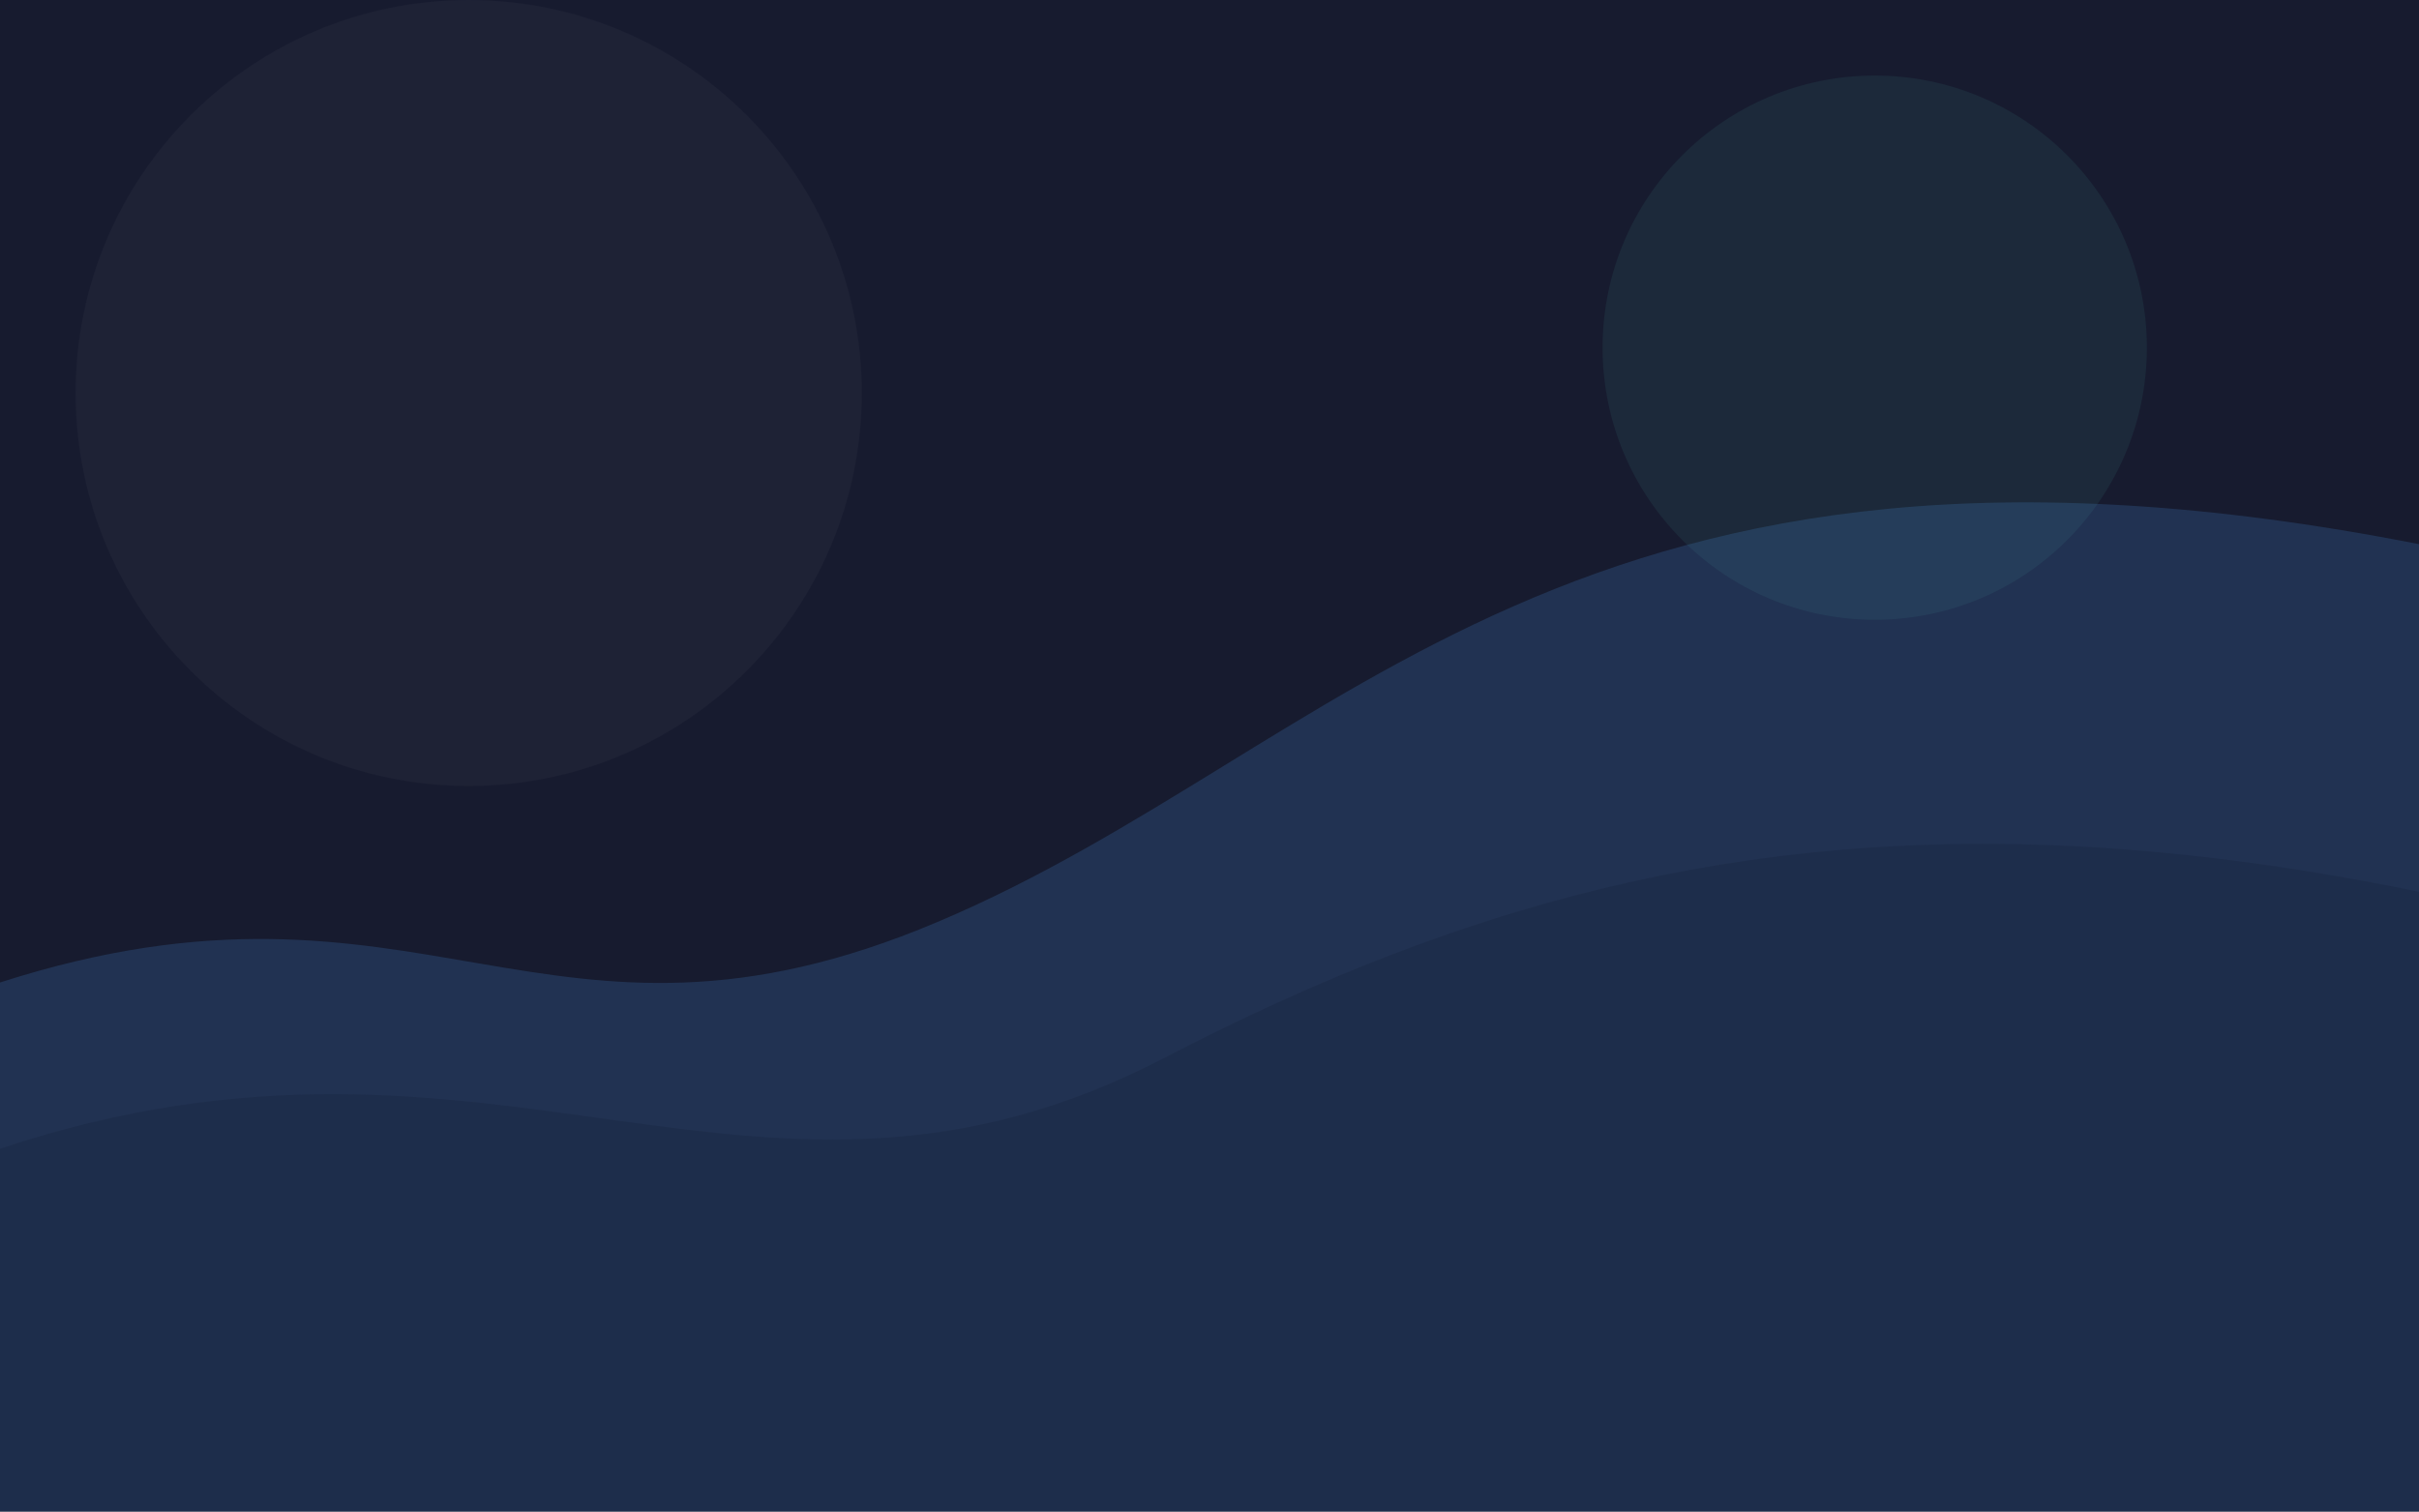
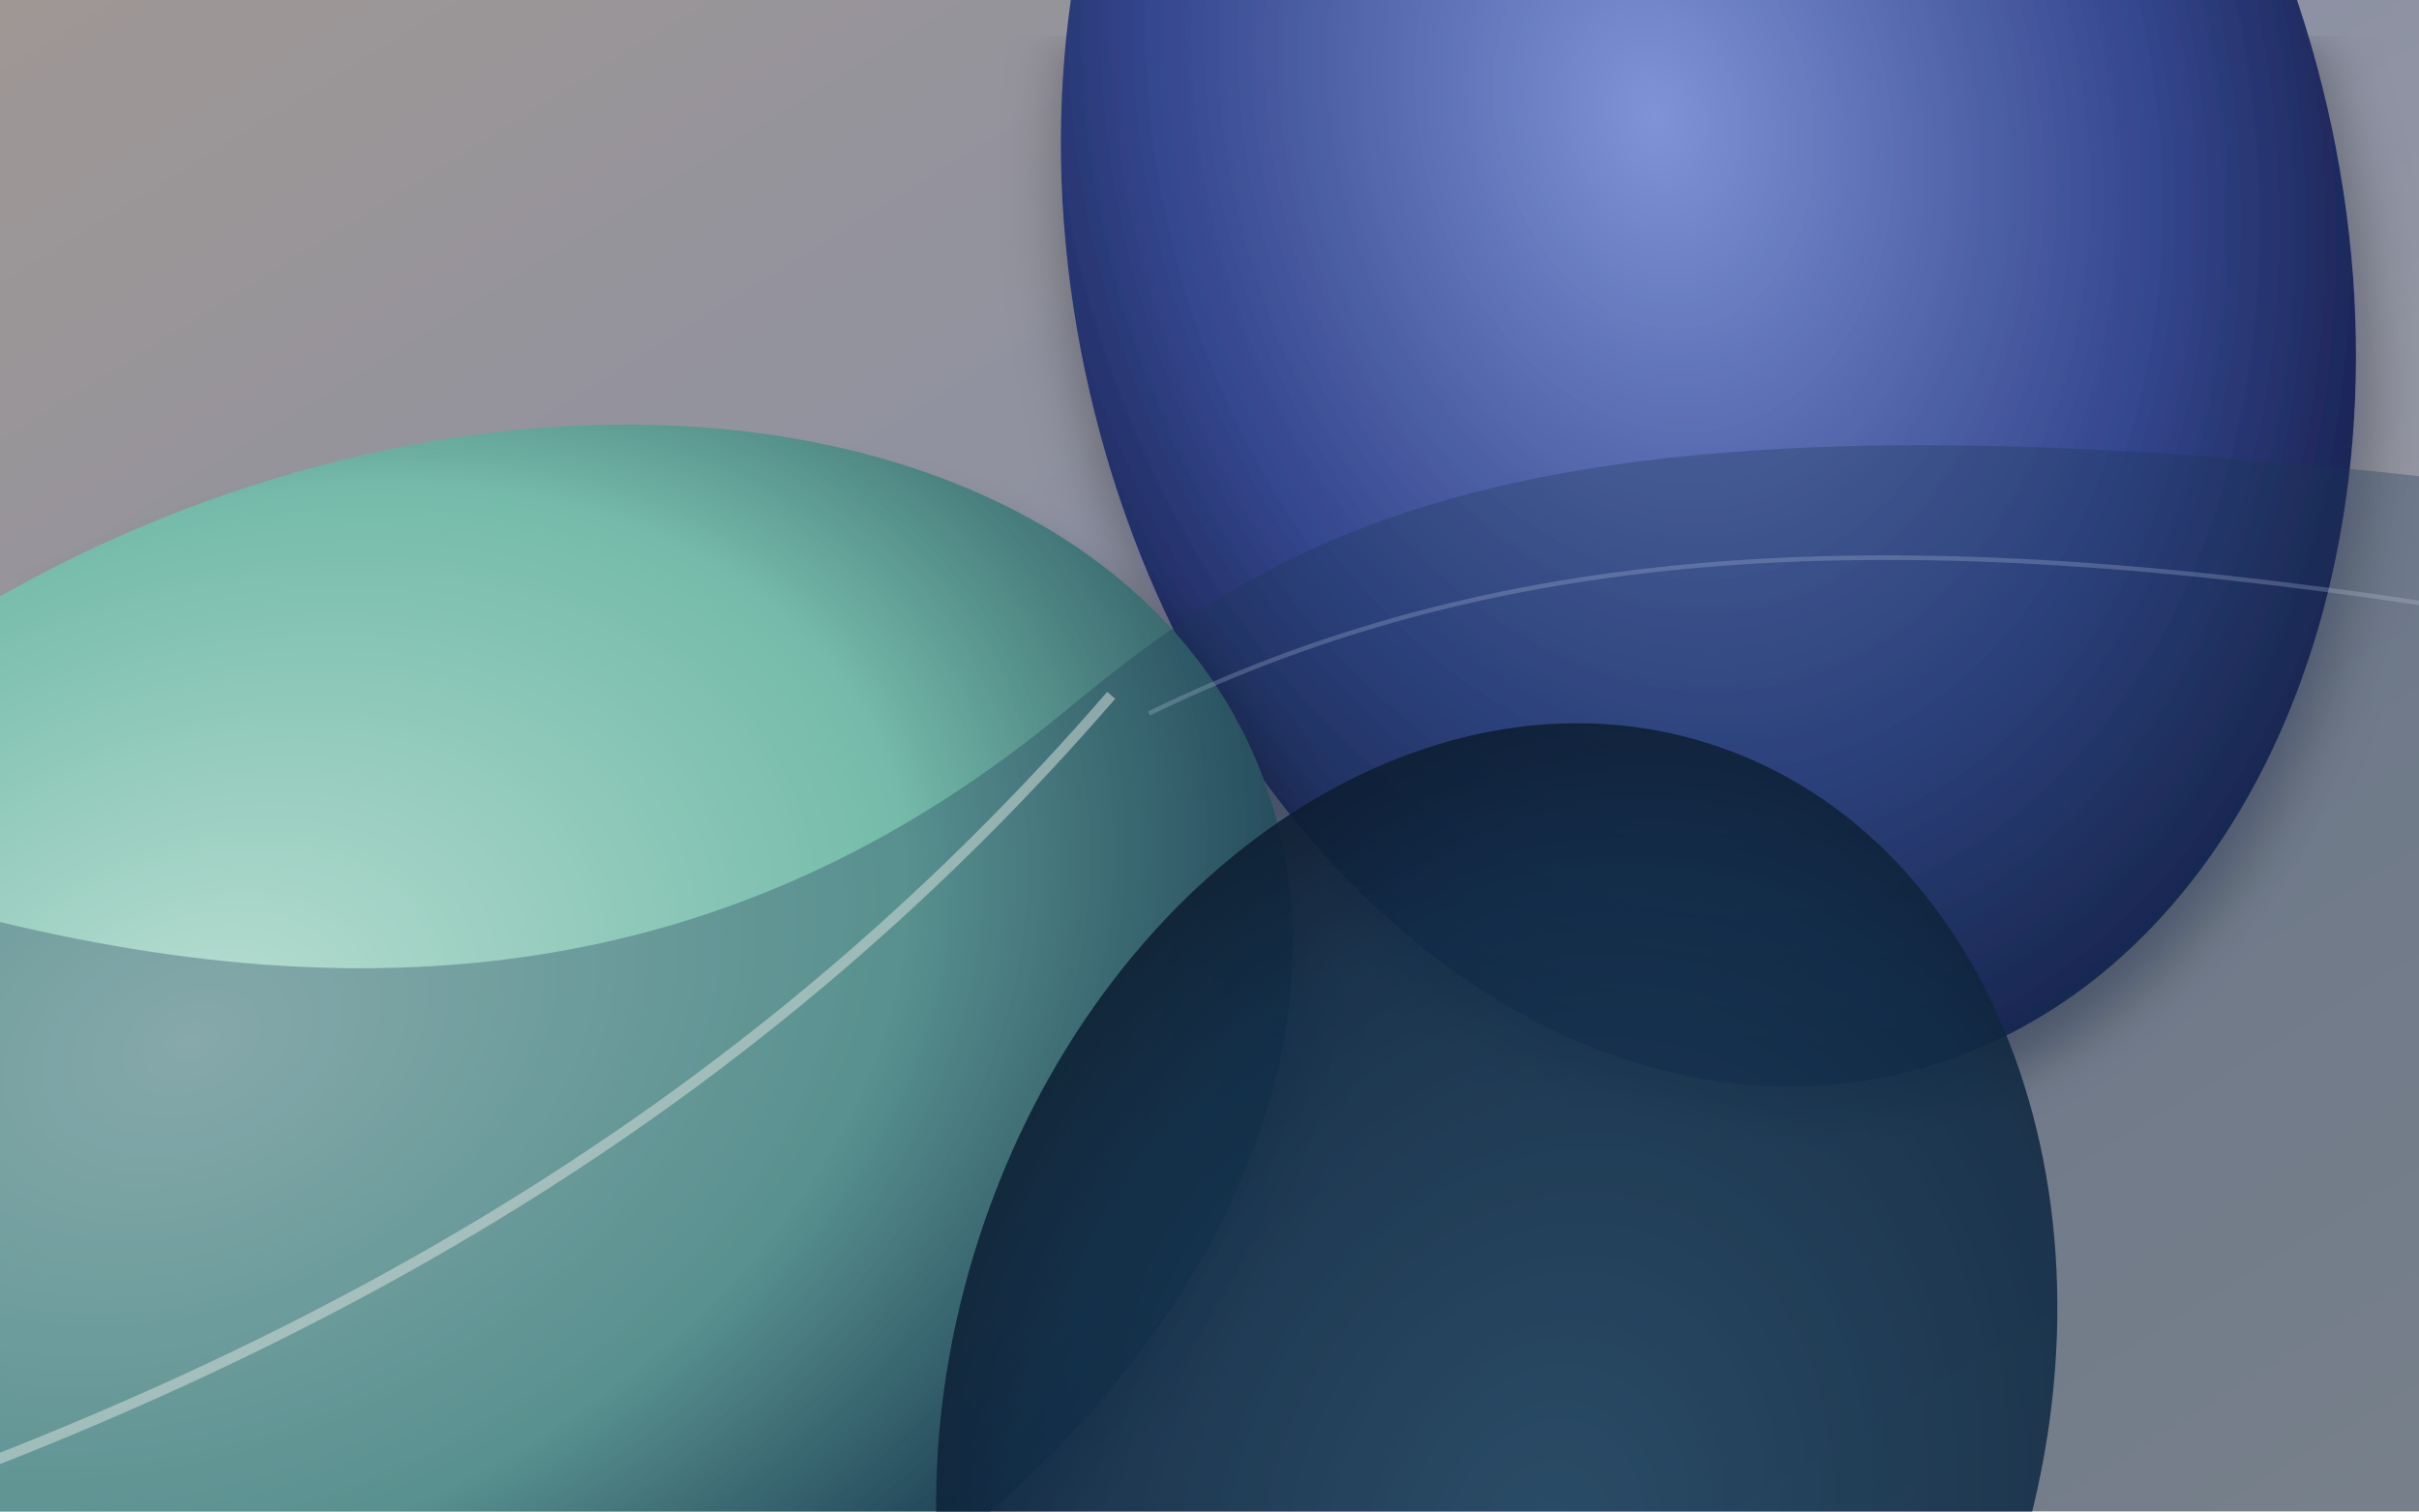
<svg xmlns="http://www.w3.org/2000/svg" viewBox="0 0 1600 1000" preserveAspectRatio="xMidYMid slice">
-   <rect width="1600" height="1000" fill="#171b2f" />
-   <path d="M0 650 C280 560 360 720 620 610 C890 496 1040 250 1600 360 L1600 1000 L0 1000 Z" fill="#243a5d" opacity="0.75" />
-   <path d="M0 760 C330 650 500 840 770 700 C1020 570 1260 520 1600 590 L1600 1000 L0 1000 Z" fill="#1c2b48" opacity="0.72" />
-   <circle cx="1240" cy="230" r="180" fill="#49b6aa" opacity="0.09" />
-   <circle cx="310" cy="260" r="260" fill="#f4f6ee" opacity="0.035" />
+   <defs>
+     <linearGradient id="paper" x1="0" y1="0" x2="1" y2="1">
+       <stop offset="0" stop-color="#d1c2b3" />
+       <stop offset="0.45" stop-color="#b7b9c8" />
+       <stop offset="1" stop-color="#d6d2c8" />
+     </linearGradient>
+     <radialGradient id="mint" cx="42%" cy="38%" r="68%">
+       <stop offset="0" stop-color="#b9dfd3" />
+       <stop offset="0.58" stop-color="#75bbaa" />
+       <stop offset="1" stop-color="#123347" />
+     </radialGradient>
+     <radialGradient id="violet" cx="48%" cy="42%" r="70%">
+       <stop offset="0" stop-color="#8093d6" />
+       <stop offset="0.56" stop-color="#34468d" />
+       <stop offset="1" stop-color="#060927" />
+     </radialGradient>
+     <radialGradient id="deep" cx="58%" cy="58%" r="68%">
+       <stop offset="0" stop-color="#254e69" />
+       <stop offset="0.7" stop-color="#0d263d" />
+       <stop offset="1" stop-color="#030713" />
+     </radialGradient>
+     <filter id="grain">
+       <feTurbulence type="fractalNoise" baseFrequency="0.78" numOctaves="3" seed="11" />
+       <feColorMatrix type="saturate" values="0" />
+       <feComponentTransfer>
+         <feFuncA type="table" tableValues="0 0.16" />
+       </feComponentTransfer>
+     </filter>
+     <filter id="softShadow" x="-20%" y="-20%" width="140%" height="140%">
+       <feDropShadow dx="0" dy="24" stdDeviation="18" flood-color="#061020" flood-opacity="0.35" />
+     </filter>
+   </defs>
+   <rect width="1600" height="1000" fill="url(#paper)" />
+   <rect width="1600" height="1000" fill="#1d2945" opacity="0.28" />
+   <ellipse cx="1130" cy="165" rx="420" ry="560" fill="url(#violet)" transform="rotate(-13 1130 165)" filter="url(#softShadow)" />
+   <ellipse cx="260" cy="745" rx="620" ry="430" fill="url(#mint)" transform="rotate(-23 260 745)" filter="url(#softShadow)" />
+   <ellipse cx="990" cy="930" rx="360" ry="460" fill="url(#deep)" transform="rotate(18 990 930)" opacity="0.88" />
+   <path d="M0 610 C270 675 500 640 705 470 C850 350 1010 250 1600 315 L1600 1000 L0 1000 Z" fill="#193654" opacity="0.32" />
+   <path d="M0 0 L1600 0 L1600 1000 L0 1000 Z" fill="url(#grain)" opacity="0.5" />
+   <path d="M-80 995 C240 880 510 720 735 460" fill="none" stroke="#d9e2de" stroke-opacity="0.52" stroke-width="7" />
+   <path d="M760 472 C1000 355 1265 345 1640 405" fill="none" stroke="#c8d6ef" stroke-opacity="0.24" stroke-width="3" />
</svg>
